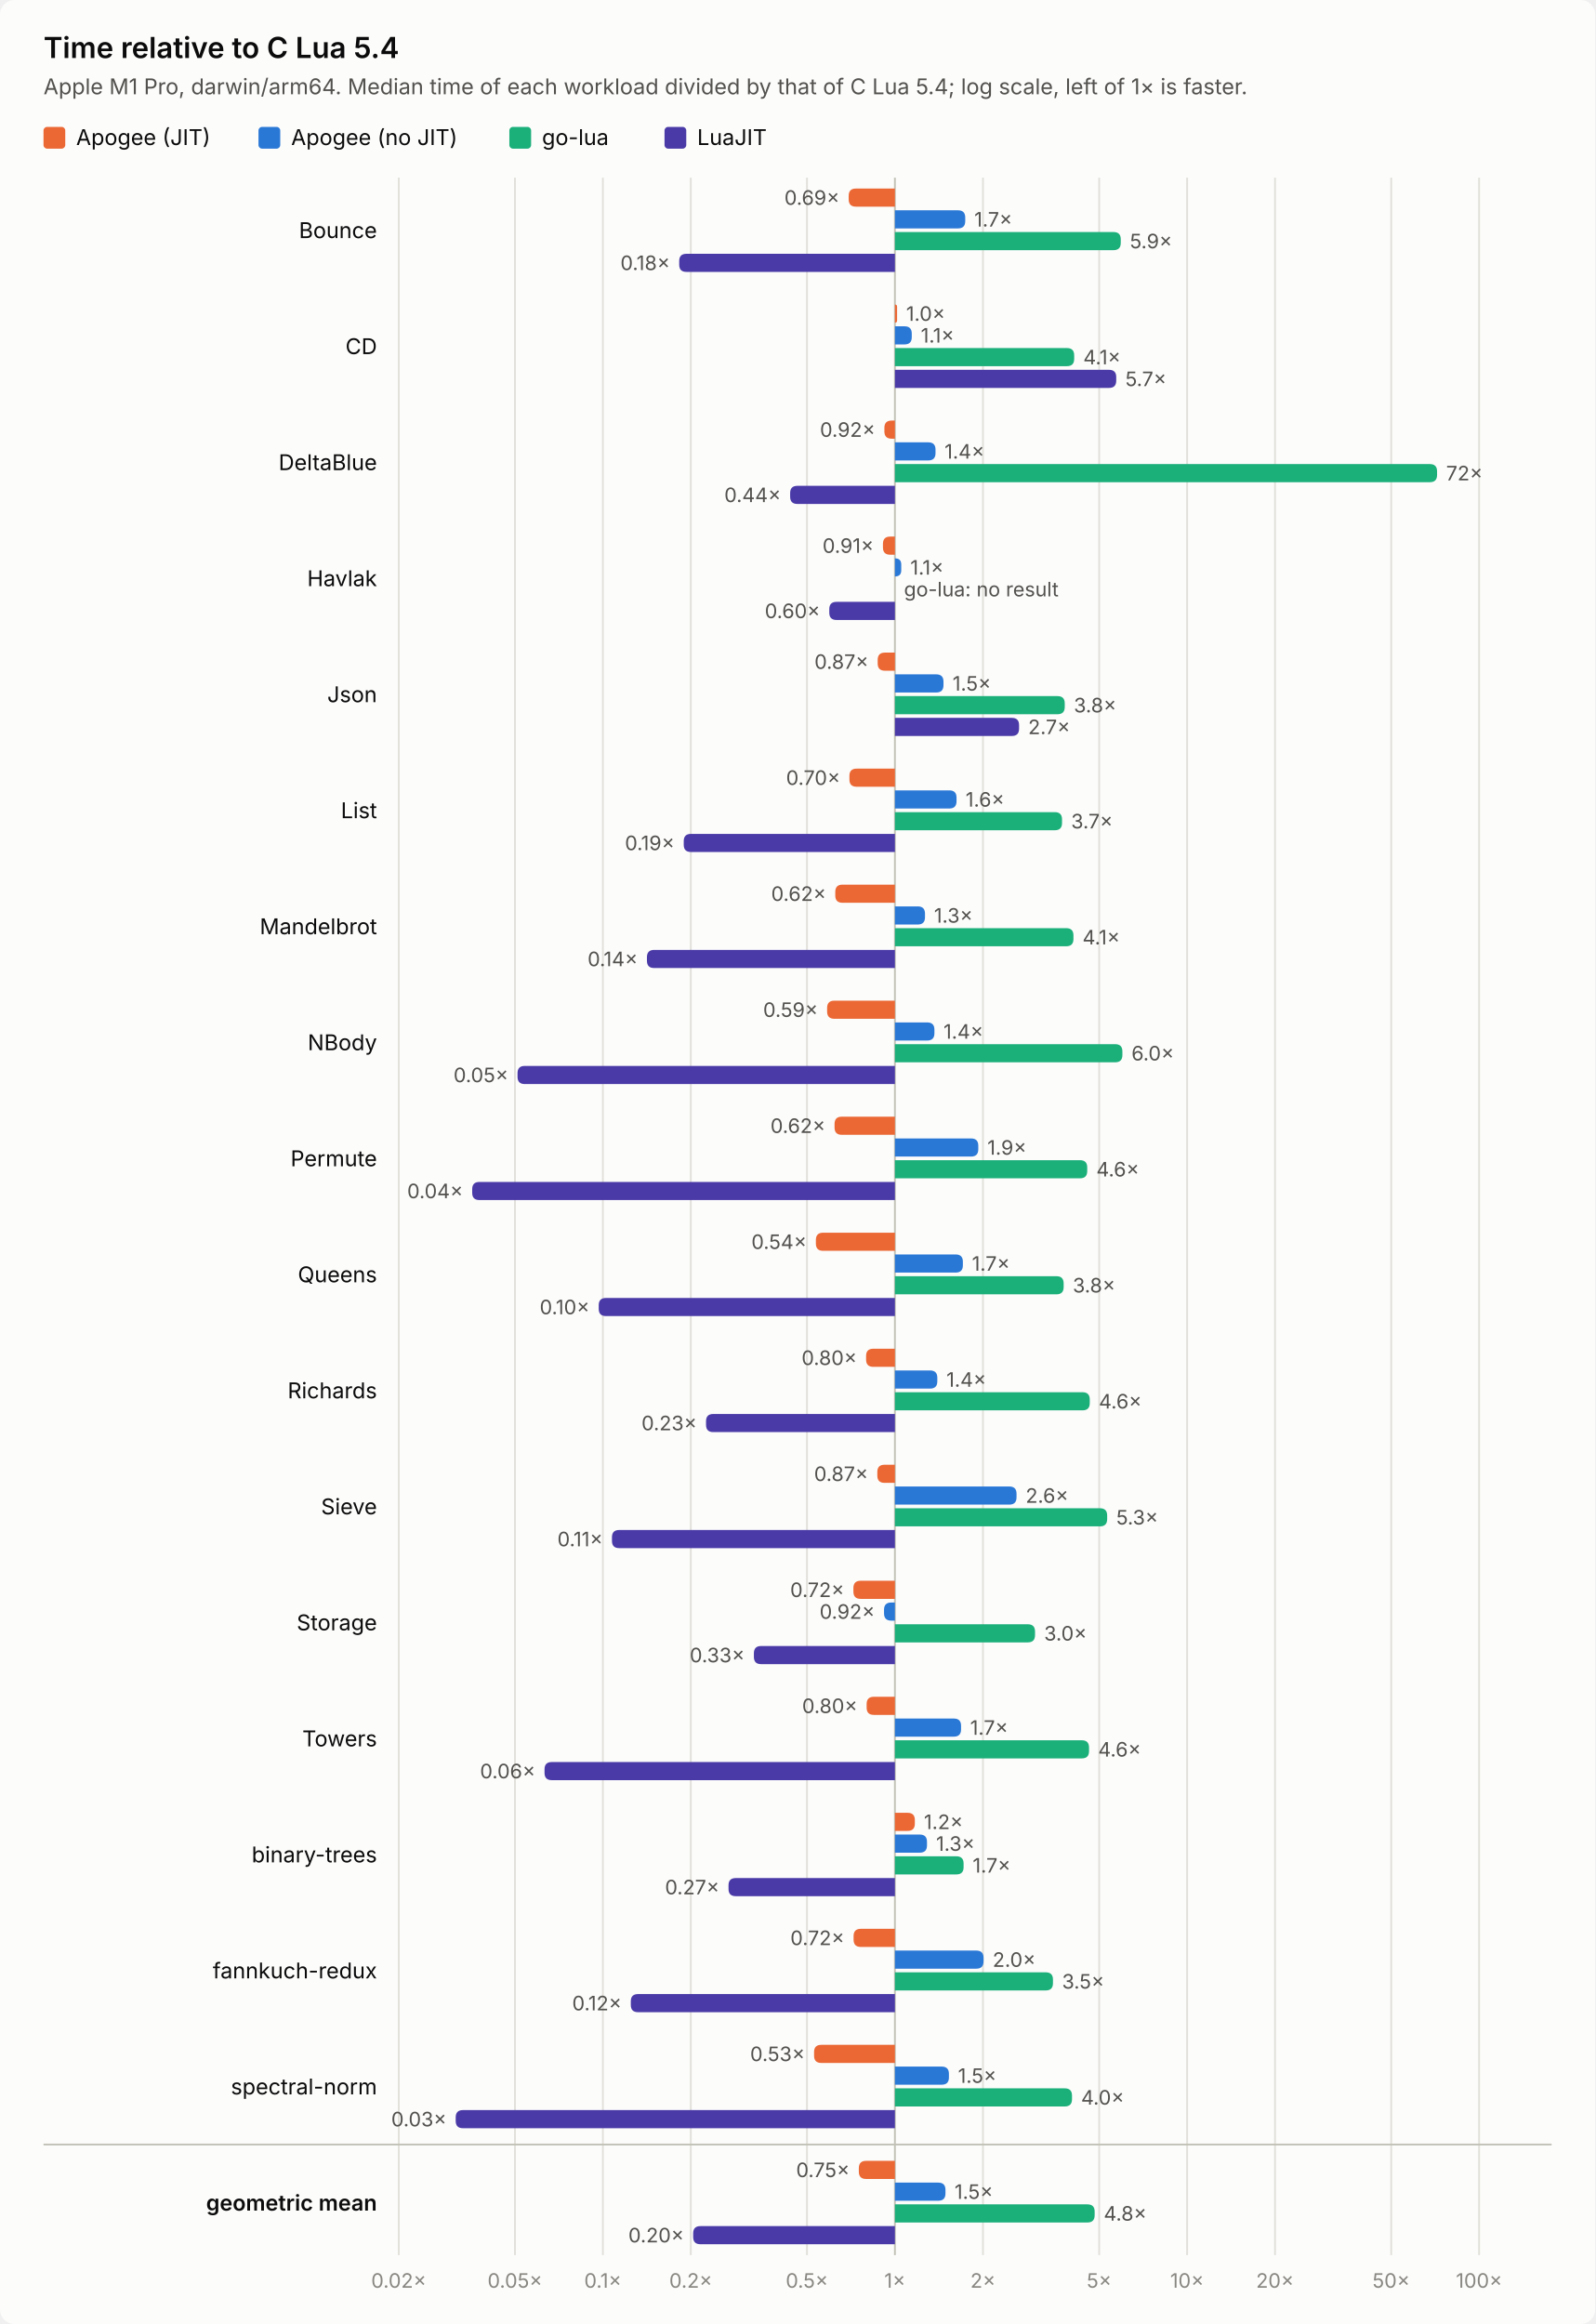
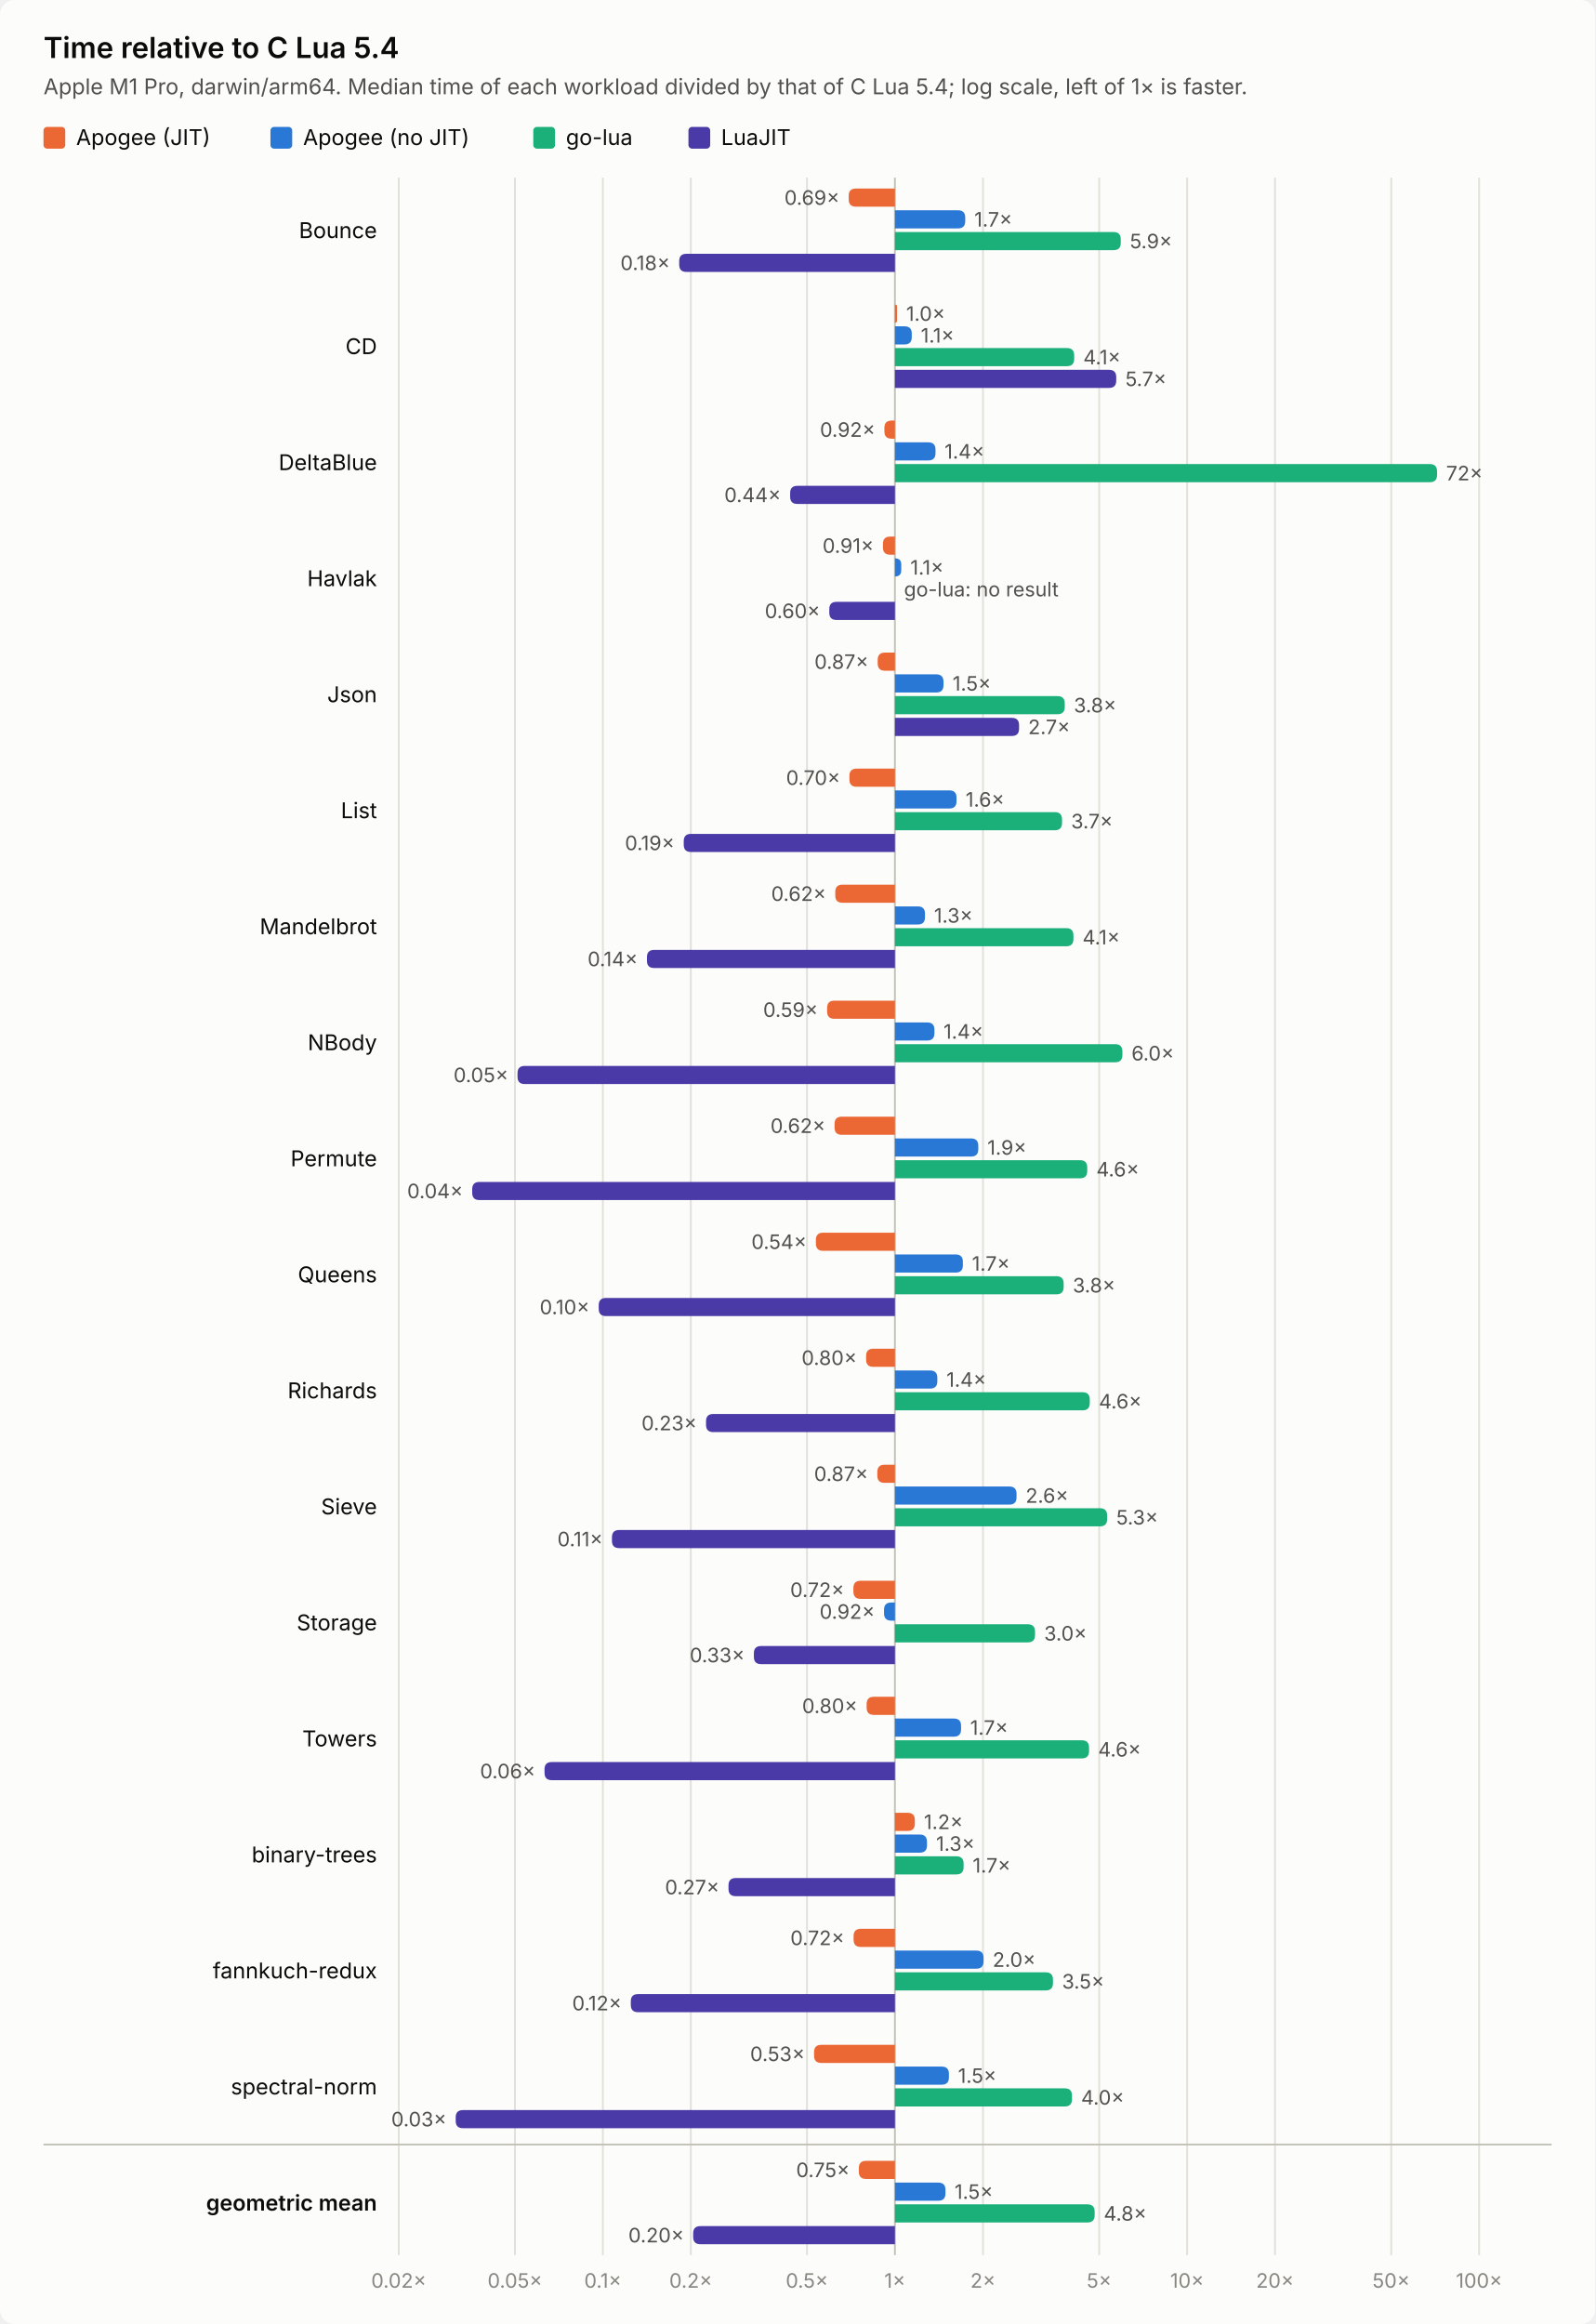
<svg xmlns="http://www.w3.org/2000/svg" viewBox="0 0 880 1282" width="880" height="1282" role="img" aria-labelledby="t d">
  <style>
text { font-family: system-ui, -apple-system, "Segoe UI", sans-serif; }
.bg { fill: #fcfcfb; }
.title { fill: #0b0b0b; font-size: 16px; font-weight: 600; }
.sub { fill: #52514e; font-size: 12px; }
.label { fill: #0b0b0b; font-size: 12px; }
.mean { font-weight: 600; }
.value { fill: #52514e; font-size: 11px; font-variant-numeric: tabular-nums; }
.tick { fill: #898781; font-size: 11px; font-variant-numeric: tabular-nums; }
.grid { stroke: #e1e0d9; stroke-width: 1; }
.base { stroke: #c3c2b7; stroke-width: 1; }
.s0 { fill: #2a78d6; } .s1 { fill: #eb6834; } .s2 { fill: #1baf7a; } .s3 { fill: #eda100; } .s4 { fill: #4a3aa7; }
@media (prefers-color-scheme: dark) {
  .bg { fill: #1a1a19; }
  .title, .label { fill: #ffffff; }
  .sub, .value { fill: #c3c2b7; }
  .grid { stroke: #2c2c2a; }
  .base { stroke: #383835; }
  .s0 { fill: #3987e5; } .s1 { fill: #d95926; } .s2 { fill: #199e70; } .s3 { fill: #c98500; } .s4 { fill: #9085e9; }
}
</style>
  <rect class="bg" width="880" height="1282" rx="8" />
  <text class="title" x="24" y="32">Time relative to C Lua 5.4</text>
  <text class="sub" x="24" y="52">Apple M1 Pro, darwin/arm64. Median time of each workload divided by that of C Lua 5.4; log scale, left of 1× is faster.</text>
  <rect class="s1" x="24" y="70" width="12" height="12" rx="2" />
  <text class="label" x="42" y="80">Apogee (JIT)</text>
-   <rect class="s0" x="142.6" y="70" width="12" height="12" rx="2" />
-   <text class="label" x="160.6" y="80">Apogee (no JIT)</text>
-   <rect class="s2" x="281" y="70" width="12" height="12" rx="2" />
-   <text class="label" x="299" y="80">go-lua</text>
-   <rect class="s4" x="366.6" y="70" width="12" height="12" rx="2" />
-   <text class="label" x="384.6" y="80">LuaJIT</text>
+   <rect class="s0" x="149.2" y="70" width="12" height="12" rx="2" />
+   <text class="label" x="167.2" y="80">Apogee (no JIT)</text>
+   <rect class="s2" x="294.2" y="70" width="12" height="12" rx="2" />
+   <text class="label" x="312.2" y="80">go-lua</text>
+   <rect class="s4" x="379.8" y="70" width="12" height="12" rx="2" />
+   <text class="label" x="397.8" y="80">LuaJIT</text>
  <line class="grid" x1="220.0" x2="220.0" y1="98" y2="1244" />
  <text class="tick" x="220.0" y="1262" text-anchor="middle">0.02×</text>
  <line class="grid" x1="284.1" x2="284.1" y1="98" y2="1244" />
  <text class="tick" x="284.1" y="1262" text-anchor="middle">0.05×</text>
  <line class="grid" x1="332.6" x2="332.6" y1="98" y2="1244" />
  <text class="tick" x="332.6" y="1262" text-anchor="middle">0.1×</text>
  <line class="grid" x1="381.1" x2="381.1" y1="98" y2="1244" />
  <text class="tick" x="381.1" y="1262" text-anchor="middle">0.2×</text>
  <line class="grid" x1="445.2" x2="445.2" y1="98" y2="1244" />
  <text class="tick" x="445.2" y="1262" text-anchor="middle">0.5×</text>
  <line class="base" x1="493.7" x2="493.7" y1="98" y2="1244" />
  <text class="tick" x="493.7" y="1262" text-anchor="middle">1×</text>
  <line class="grid" x1="542.3" x2="542.3" y1="98" y2="1244" />
  <text class="tick" x="542.3" y="1262" text-anchor="middle">2×</text>
  <line class="grid" x1="606.4" x2="606.4" y1="98" y2="1244" />
  <text class="tick" x="606.4" y="1262" text-anchor="middle">5×</text>
  <line class="grid" x1="654.9" x2="654.9" y1="98" y2="1244" />
  <text class="tick" x="654.9" y="1262" text-anchor="middle">10×</text>
  <line class="grid" x1="703.4" x2="703.4" y1="98" y2="1244" />
  <text class="tick" x="703.4" y="1262" text-anchor="middle">20×</text>
  <line class="grid" x1="767.5" x2="767.5" y1="98" y2="1244" />
  <text class="tick" x="767.5" y="1262" text-anchor="middle">50×</text>
  <line class="grid" x1="816.0" x2="816.0" y1="98" y2="1244" />
  <text class="tick" x="816.0" y="1262" text-anchor="middle">100×</text>
  <text class="label" x="208" y="127.0" text-anchor="end" dominant-baseline="middle">Bounce</text>
  <path class="s1" d="M493.7 104.0H472.2Q468.2 104.0 468.2 108.0V110.0Q468.2 114.0 472.2 114.0H493.7Z" />
  <text class="value" x="463.2" y="109.0" text-anchor="end" dominant-baseline="middle">0.69×</text>
  <path class="s0" d="M493.7 116.0H528.5Q532.5 116.0 532.5 120.0V122.0Q532.5 126.0 528.5 126.0H493.7Z" />
  <text class="value" x="537.5" y="121.0" text-anchor="start" dominant-baseline="middle">1.7×</text>
  <path class="s2" d="M493.7 128.0H614.3Q618.3 128.0 618.3 132.0V134.0Q618.3 138.0 614.3 138.0H493.7Z" />
  <text class="value" x="623.3" y="133.0" text-anchor="start" dominant-baseline="middle">5.9×</text>
  <path class="s4" d="M493.7 140.0H378.7Q374.7 140.0 374.7 144.0V146.0Q374.7 150.0 378.7 150.0H493.7Z" />
  <text class="value" x="369.7" y="145.0" text-anchor="end" dominant-baseline="middle">0.18×</text>
  <text class="label" x="208" y="191.0" text-anchor="end" dominant-baseline="middle">CD</text>
  <path class="s1" d="M493.7 168.0H493.7Q494.9 168.0 494.9 169.1V176.9Q494.9 178.0 493.7 178.0H493.7Z" />
  <text class="value" x="499.9" y="173.0" text-anchor="start" dominant-baseline="middle">1.0×</text>
  <path class="s0" d="M493.7 180.0H499.0Q503.0 180.0 503.0 184.0V186.0Q503.0 190.0 499.0 190.0H493.7Z" />
  <text class="value" x="508.0" y="185.0" text-anchor="start" dominant-baseline="middle">1.1×</text>
  <path class="s2" d="M493.7 192.0H588.6Q592.6 192.0 592.6 196.0V198.0Q592.6 202.0 588.6 202.0H493.7Z" />
  <text class="value" x="597.6" y="197.0" text-anchor="start" dominant-baseline="middle">4.1×</text>
  <path class="s4" d="M493.7 204.0H611.8Q615.8 204.0 615.8 208.0V210.0Q615.8 214.0 611.8 214.0H493.7Z" />
  <text class="value" x="620.8" y="209.0" text-anchor="start" dominant-baseline="middle">5.7×</text>
  <text class="label" x="208" y="255.0" text-anchor="end" dominant-baseline="middle">DeltaBlue</text>
  <path class="s1" d="M493.7 232.0H491.9Q487.9 232.0 487.9 236.0V238.0Q487.9 242.0 491.9 242.0H493.7Z" />
  <text class="value" x="482.9" y="237.0" text-anchor="end" dominant-baseline="middle">0.92×</text>
  <path class="s0" d="M493.7 244.0H512.1Q516.1 244.0 516.1 248.0V250.0Q516.1 254.0 512.1 254.0H493.7Z" />
  <text class="value" x="521.1" y="249.0" text-anchor="start" dominant-baseline="middle">1.4×</text>
  <path class="s2" d="M493.7 256.0H788.8Q792.8 256.0 792.8 260.0V262.0Q792.8 266.0 788.8 266.0H493.7Z" />
  <text class="value" x="797.8" y="261.0" text-anchor="start" dominant-baseline="middle">72×</text>
  <path class="s4" d="M493.7 268.0H439.9Q435.9 268.0 435.9 272.0V274.0Q435.9 278.0 439.9 278.0H493.7Z" />
  <text class="value" x="430.9" y="273.0" text-anchor="end" dominant-baseline="middle">0.44×</text>
  <text class="label" x="208" y="319.0" text-anchor="end" dominant-baseline="middle">Havlak</text>
  <text class="value" x="498.7" y="325.0" dominant-baseline="middle">go-lua: no result</text>
  <path class="s1" d="M493.7 296.0H491.1Q487.1 296.0 487.1 300.0V302.0Q487.1 306.0 491.1 306.0H493.7Z" />
  <text class="value" x="482.1" y="301.0" text-anchor="end" dominant-baseline="middle">0.91×</text>
  <path class="s0" d="M493.7 308.0H493.7Q497.2 308.0 497.2 311.4V314.6Q497.2 318.0 493.7 318.0H493.7Z" />
  <text class="value" x="502.2" y="313.0" text-anchor="start" dominant-baseline="middle">1.1×</text>
  <path class="s4" d="M493.7 332.0H461.5Q457.5 332.0 457.5 336.0V338.0Q457.5 342.0 461.5 342.0H493.7Z" />
  <text class="value" x="452.5" y="337.0" text-anchor="end" dominant-baseline="middle">0.60×</text>
  <text class="label" x="208" y="383.0" text-anchor="end" dominant-baseline="middle">Json</text>
  <path class="s1" d="M493.7 360.0H488.2Q484.2 360.0 484.2 364.0V366.0Q484.2 370.0 488.2 370.0H493.7Z" />
  <text class="value" x="479.2" y="365.0" text-anchor="end" dominant-baseline="middle">0.87×</text>
  <path class="s0" d="M493.7 372.0H516.5Q520.5 372.0 520.5 376.0V378.0Q520.5 382.0 516.5 382.0H493.7Z" />
  <text class="value" x="525.5" y="377.0" text-anchor="start" dominant-baseline="middle">1.5×</text>
  <path class="s2" d="M493.7 384.0H583.4Q587.4 384.0 587.4 388.0V390.0Q587.4 394.0 583.4 394.0H493.7Z" />
  <text class="value" x="592.4" y="389.0" text-anchor="start" dominant-baseline="middle">3.8×</text>
  <path class="s4" d="M493.7 396.0H558.2Q562.2 396.0 562.2 400.0V402.0Q562.2 406.0 558.2 406.0H493.7Z" />
  <text class="value" x="567.2" y="401.0" text-anchor="start" dominant-baseline="middle">2.7×</text>
  <text class="label" x="208" y="447.0" text-anchor="end" dominant-baseline="middle">List</text>
  <path class="s1" d="M493.7 424.0H472.6Q468.6 424.0 468.6 428.0V430.0Q468.6 434.0 472.6 434.0H493.7Z" />
  <text class="value" x="463.6" y="429.0" text-anchor="end" dominant-baseline="middle">0.70×</text>
  <path class="s0" d="M493.7 436.0H523.7Q527.7 436.0 527.7 440.0V442.0Q527.7 446.0 523.7 446.0H493.7Z" />
  <text class="value" x="532.7" y="441.0" text-anchor="start" dominant-baseline="middle">1.6×</text>
  <path class="s2" d="M493.7 448.0H581.9Q585.9 448.0 585.9 452.0V454.0Q585.9 458.0 581.9 458.0H493.7Z" />
  <text class="value" x="590.9" y="453.0" text-anchor="start" dominant-baseline="middle">3.7×</text>
  <path class="s4" d="M493.7 460.0H381.2Q377.2 460.0 377.2 464.0V466.0Q377.2 470.0 381.2 470.0H493.7Z" />
  <text class="value" x="372.2" y="465.0" text-anchor="end" dominant-baseline="middle">0.19×</text>
  <text class="label" x="208" y="511.0" text-anchor="end" dominant-baseline="middle">Mandelbrot</text>
  <path class="s1" d="M493.7 488.0H464.8Q460.8 488.0 460.8 492.0V494.0Q460.8 498.0 464.8 498.0H493.7Z" />
  <text class="value" x="455.8" y="493.0" text-anchor="end" dominant-baseline="middle">0.62×</text>
  <path class="s0" d="M493.7 500.0H506.3Q510.3 500.0 510.3 504.0V506.0Q510.3 510.0 506.3 510.0H493.7Z" />
  <text class="value" x="515.3" y="505.0" text-anchor="start" dominant-baseline="middle">1.3×</text>
  <path class="s2" d="M493.7 512.0H588.2Q592.2 512.0 592.2 516.0V518.0Q592.2 522.0 588.2 522.0H493.7Z" />
  <text class="value" x="597.2" y="517.0" text-anchor="start" dominant-baseline="middle">4.1×</text>
  <path class="s4" d="M493.7 524.0H360.9Q356.9 524.0 356.9 528.0V530.0Q356.9 534.0 360.9 534.0H493.7Z" />
  <text class="value" x="351.9" y="529.0" text-anchor="end" dominant-baseline="middle">0.14×</text>
  <text class="label" x="208" y="575.0" text-anchor="end" dominant-baseline="middle">NBody</text>
  <path class="s1" d="M493.7 552.0H460.3Q456.3 552.0 456.3 556.0V558.0Q456.3 562.0 460.3 562.0H493.7Z" />
  <text class="value" x="451.3" y="557.0" text-anchor="end" dominant-baseline="middle">0.59×</text>
  <path class="s0" d="M493.7 564.0H511.5Q515.5 564.0 515.5 568.0V570.0Q515.5 574.0 511.5 574.0H493.7Z" />
  <text class="value" x="520.5" y="569.0" text-anchor="start" dominant-baseline="middle">1.4×</text>
  <path class="s2" d="M493.7 576.0H615.2Q619.2 576.0 619.2 580.0V582.0Q619.2 586.0 615.2 586.0H493.7Z" />
  <text class="value" x="624.2" y="581.0" text-anchor="start" dominant-baseline="middle">6.0×</text>
  <path class="s4" d="M493.7 588.0H289.5Q285.5 588.0 285.5 592.0V594.0Q285.5 598.0 289.5 598.0H493.7Z" />
  <text class="value" x="280.5" y="593.0" text-anchor="end" dominant-baseline="middle">0.05×</text>
  <text class="label" x="208" y="639.0" text-anchor="end" dominant-baseline="middle">Permute</text>
  <path class="s1" d="M493.7 616.0H464.4Q460.4 616.0 460.4 620.0V622.0Q460.4 626.0 464.4 626.0H493.7Z" />
  <text class="value" x="455.4" y="621.0" text-anchor="end" dominant-baseline="middle">0.62×</text>
  <path class="s0" d="M493.7 628.0H535.7Q539.7 628.0 539.7 632.0V634.0Q539.7 638.0 535.7 638.0H493.7Z" />
  <text class="value" x="544.7" y="633.0" text-anchor="start" dominant-baseline="middle">1.9×</text>
  <path class="s2" d="M493.7 640.0H595.8Q599.8 640.0 599.8 644.0V646.0Q599.8 650.0 595.8 650.0H493.7Z" />
  <text class="value" x="604.8" y="645.0" text-anchor="start" dominant-baseline="middle">4.6×</text>
  <path class="s4" d="M493.7 652.0H264.5Q260.5 652.0 260.5 656.0V658.0Q260.5 662.0 264.5 662.0H493.7Z" />
  <text class="value" x="255.5" y="657.0" text-anchor="end" dominant-baseline="middle">0.04×</text>
  <text class="label" x="208" y="703.0" text-anchor="end" dominant-baseline="middle">Queens</text>
  <path class="s1" d="M493.7 680.0H454.1Q450.1 680.0 450.1 684.0V686.0Q450.1 690.0 454.1 690.0H493.7Z" />
  <text class="value" x="445.1" y="685.0" text-anchor="end" dominant-baseline="middle">0.54×</text>
  <path class="s0" d="M493.7 692.0H527.2Q531.2 692.0 531.2 696.0V698.0Q531.2 702.0 527.2 702.0H493.7Z" />
  <text class="value" x="536.2" y="697.0" text-anchor="start" dominant-baseline="middle">1.7×</text>
  <path class="s2" d="M493.7 704.0H582.8Q586.8 704.0 586.8 708.0V710.0Q586.8 714.0 582.8 714.0H493.7Z" />
  <text class="value" x="591.8" y="709.0" text-anchor="start" dominant-baseline="middle">3.8×</text>
  <path class="s4" d="M493.7 716.0H334.3Q330.3 716.0 330.3 720.0V722.0Q330.3 726.0 334.3 726.0H493.7Z" />
  <text class="value" x="325.3" y="721.0" text-anchor="end" dominant-baseline="middle">0.10×</text>
  <text class="label" x="208" y="767.0" text-anchor="end" dominant-baseline="middle">Richards</text>
  <path class="s1" d="M493.7 744.0H481.8Q477.8 744.0 477.8 748.0V750.0Q477.8 754.0 481.8 754.0H493.7Z" />
  <text class="value" x="472.8" y="749.0" text-anchor="end" dominant-baseline="middle">0.80×</text>
  <path class="s0" d="M493.7 756.0H513.1Q517.1 756.0 517.1 760.0V762.0Q517.1 766.0 513.1 766.0H493.7Z" />
  <text class="value" x="522.1" y="761.0" text-anchor="start" dominant-baseline="middle">1.4×</text>
  <path class="s2" d="M493.7 768.0H597.2Q601.2 768.0 601.2 772.0V774.0Q601.2 778.0 597.2 778.0H493.7Z" />
  <text class="value" x="606.2" y="773.0" text-anchor="start" dominant-baseline="middle">4.6×</text>
  <path class="s4" d="M493.7 780.0H393.5Q389.5 780.0 389.5 784.0V786.0Q389.5 790.0 393.5 790.0H493.7Z" />
  <text class="value" x="384.5" y="785.0" text-anchor="end" dominant-baseline="middle">0.23×</text>
  <text class="label" x="208" y="831.0" text-anchor="end" dominant-baseline="middle">Sieve</text>
  <path class="s1" d="M493.7 808.0H488.0Q484.0 808.0 484.0 812.0V814.0Q484.0 818.0 488.0 818.0H493.7Z" />
  <text class="value" x="479.0" y="813.0" text-anchor="end" dominant-baseline="middle">0.87×</text>
  <path class="s0" d="M493.7 820.0H556.8Q560.8 820.0 560.8 824.0V826.0Q560.8 830.0 556.8 830.0H493.7Z" />
  <text class="value" x="565.8" y="825.0" text-anchor="start" dominant-baseline="middle">2.6×</text>
  <path class="s2" d="M493.7 832.0H606.8Q610.8 832.0 610.8 836.0V838.0Q610.8 842.0 606.8 842.0H493.7Z" />
  <text class="value" x="615.8" y="837.0" text-anchor="start" dominant-baseline="middle">5.3×</text>
  <path class="s4" d="M493.7 844.0H341.6Q337.6 844.0 337.6 848.0V850.0Q337.6 854.0 341.6 854.0H493.7Z" />
  <text class="value" x="332.6" y="849.0" text-anchor="end" dominant-baseline="middle">0.11×</text>
  <text class="label" x="208" y="895.0" text-anchor="end" dominant-baseline="middle">Storage</text>
  <path class="s1" d="M493.7 872.0H474.8Q470.8 872.0 470.8 876.0V878.0Q470.8 882.0 474.8 882.0H493.7Z" />
  <text class="value" x="465.8" y="877.0" text-anchor="end" dominant-baseline="middle">0.72×</text>
  <path class="s0" d="M493.7 884.0H491.7Q487.7 884.0 487.7 888.0V890.0Q487.7 894.0 491.7 894.0H493.7Z" />
  <text class="value" x="482.7" y="889.0" text-anchor="end" dominant-baseline="middle">0.92×</text>
  <path class="s2" d="M493.7 896.0H567.0Q571.0 896.0 571.0 900.0V902.0Q571.0 906.0 567.0 906.0H493.7Z" />
  <text class="value" x="576.0" y="901.0" text-anchor="start" dominant-baseline="middle">3.0×</text>
  <path class="s4" d="M493.7 908.0H419.9Q415.9 908.0 415.9 912.0V914.0Q415.9 918.0 419.9 918.0H493.7Z" />
  <text class="value" x="410.9" y="913.0" text-anchor="end" dominant-baseline="middle">0.33×</text>
  <text class="label" x="208" y="959.0" text-anchor="end" dominant-baseline="middle">Towers</text>
  <path class="s1" d="M493.7 936.0H482.1Q478.1 936.0 478.1 940.0V942.0Q478.1 946.0 482.1 946.0H493.7Z" />
  <text class="value" x="473.1" y="941.0" text-anchor="end" dominant-baseline="middle">0.80×</text>
  <path class="s0" d="M493.7 948.0H526.2Q530.2 948.0 530.2 952.0V954.0Q530.2 958.0 526.2 958.0H493.7Z" />
  <text class="value" x="535.2" y="953.0" text-anchor="start" dominant-baseline="middle">1.7×</text>
  <path class="s2" d="M493.7 960.0H596.8Q600.8 960.0 600.8 964.0V966.0Q600.8 970.0 596.8 970.0H493.7Z" />
  <text class="value" x="605.8" y="965.0" text-anchor="start" dominant-baseline="middle">4.6×</text>
  <path class="s4" d="M493.7 972.0H304.4Q300.4 972.0 300.4 976.0V978.0Q300.4 982.0 304.4 982.0H493.7Z" />
  <text class="value" x="295.4" y="977.0" text-anchor="end" dominant-baseline="middle">0.06×</text>
  <text class="label" x="208" y="1023.0" text-anchor="end" dominant-baseline="middle">binary-trees</text>
  <path class="s1" d="M493.7 1000.0H500.7Q504.7 1000.0 504.7 1004.0V1006.0Q504.7 1010.0 500.7 1010.0H493.7Z" />
  <text class="value" x="509.7" y="1005.0" text-anchor="start" dominant-baseline="middle">1.2×</text>
  <path class="s0" d="M493.7 1012.0H507.4Q511.4 1012.0 511.4 1016.0V1018.0Q511.4 1022.0 507.4 1022.0H493.7Z" />
  <text class="value" x="516.4" y="1017.0" text-anchor="start" dominant-baseline="middle">1.3×</text>
  <path class="s2" d="M493.7 1024.0H527.6Q531.6 1024.0 531.6 1028.0V1030.0Q531.6 1034.0 527.6 1034.0H493.7Z" />
  <text class="value" x="536.6" y="1029.0" text-anchor="start" dominant-baseline="middle">1.7×</text>
  <path class="s4" d="M493.7 1036.0H405.9Q401.9 1036.0 401.9 1040.0V1042.0Q401.9 1046.0 405.9 1046.0H493.7Z" />
  <text class="value" x="396.9" y="1041.0" text-anchor="end" dominant-baseline="middle">0.27×</text>
  <text class="label" x="208" y="1087.0" text-anchor="end" dominant-baseline="middle">fannkuch-redux</text>
  <path class="s1" d="M493.7 1064.0H474.9Q470.9 1064.0 470.9 1068.0V1070.0Q470.9 1074.0 474.9 1074.0H493.7Z" />
  <text class="value" x="465.9" y="1069.0" text-anchor="end" dominant-baseline="middle">0.72×</text>
  <path class="s0" d="M493.7 1076.0H538.6Q542.6 1076.0 542.6 1080.0V1082.0Q542.6 1086.0 538.6 1086.0H493.7Z" />
  <text class="value" x="547.6" y="1081.0" text-anchor="start" dominant-baseline="middle">2.0×</text>
  <path class="s2" d="M493.7 1088.0H576.9Q580.9 1088.0 580.9 1092.0V1094.0Q580.9 1098.0 576.9 1098.0H493.7Z" />
  <text class="value" x="585.9" y="1093.0" text-anchor="start" dominant-baseline="middle">3.5×</text>
  <path class="s4" d="M493.7 1100.0H352.0Q348.0 1100.0 348.0 1104.0V1106.0Q348.0 1110.0 352.0 1110.0H493.7Z" />
  <text class="value" x="343.0" y="1105.0" text-anchor="end" dominant-baseline="middle">0.12×</text>
  <text class="label" x="208" y="1151.0" text-anchor="end" dominant-baseline="middle">spectral-norm</text>
  <path class="s1" d="M493.7 1128.0H453.1Q449.1 1128.0 449.1 1132.0V1134.0Q449.1 1138.0 453.1 1138.0H493.7Z" />
  <text class="value" x="444.1" y="1133.0" text-anchor="end" dominant-baseline="middle">0.53×</text>
  <path class="s0" d="M493.7 1140.0H519.5Q523.5 1140.0 523.5 1144.0V1146.0Q523.5 1150.0 519.5 1150.0H493.7Z" />
  <text class="value" x="528.5" y="1145.0" text-anchor="start" dominant-baseline="middle">1.5×</text>
  <path class="s2" d="M493.7 1152.0H587.4Q591.4 1152.0 591.4 1156.0V1158.0Q591.4 1162.0 587.4 1162.0H493.7Z" />
  <text class="value" x="596.4" y="1157.0" text-anchor="start" dominant-baseline="middle">4.0×</text>
  <path class="s4" d="M493.7 1164.0H255.4Q251.4 1164.0 251.4 1168.0V1170.0Q251.4 1174.0 255.4 1174.0H493.7Z" />
  <text class="value" x="246.4" y="1169.0" text-anchor="end" dominant-baseline="middle">0.03×</text>
  <line class="base" x1="24" x2="856" y1="1183.0" y2="1183.0" />
  <text class="label mean" x="208" y="1215.0" text-anchor="end" dominant-baseline="middle">geometric mean</text>
  <path class="s1" d="M493.7 1192.0H477.8Q473.8 1192.0 473.8 1196.0V1198.0Q473.8 1202.0 477.8 1202.0H493.7Z" />
  <text class="value" x="468.8" y="1197.0" text-anchor="end" dominant-baseline="middle">0.75×</text>
  <path class="s0" d="M493.7 1204.0H517.6Q521.6 1204.0 521.6 1208.0V1210.0Q521.6 1214.0 517.6 1214.0H493.7Z" />
  <text class="value" x="526.6" y="1209.0" text-anchor="start" dominant-baseline="middle">1.5×</text>
  <path class="s2" d="M493.7 1216.0H599.9Q603.9 1216.0 603.9 1220.0V1222.0Q603.9 1226.0 599.9 1226.0H493.7Z" />
  <text class="value" x="608.9" y="1221.0" text-anchor="start" dominant-baseline="middle">4.8×</text>
  <path class="s4" d="M493.7 1228.0H386.4Q382.4 1228.0 382.4 1232.0V1234.0Q382.4 1238.0 386.4 1238.0H493.7Z" />
  <text class="value" x="377.4" y="1233.0" text-anchor="end" dominant-baseline="middle">0.20×</text>
</svg>
